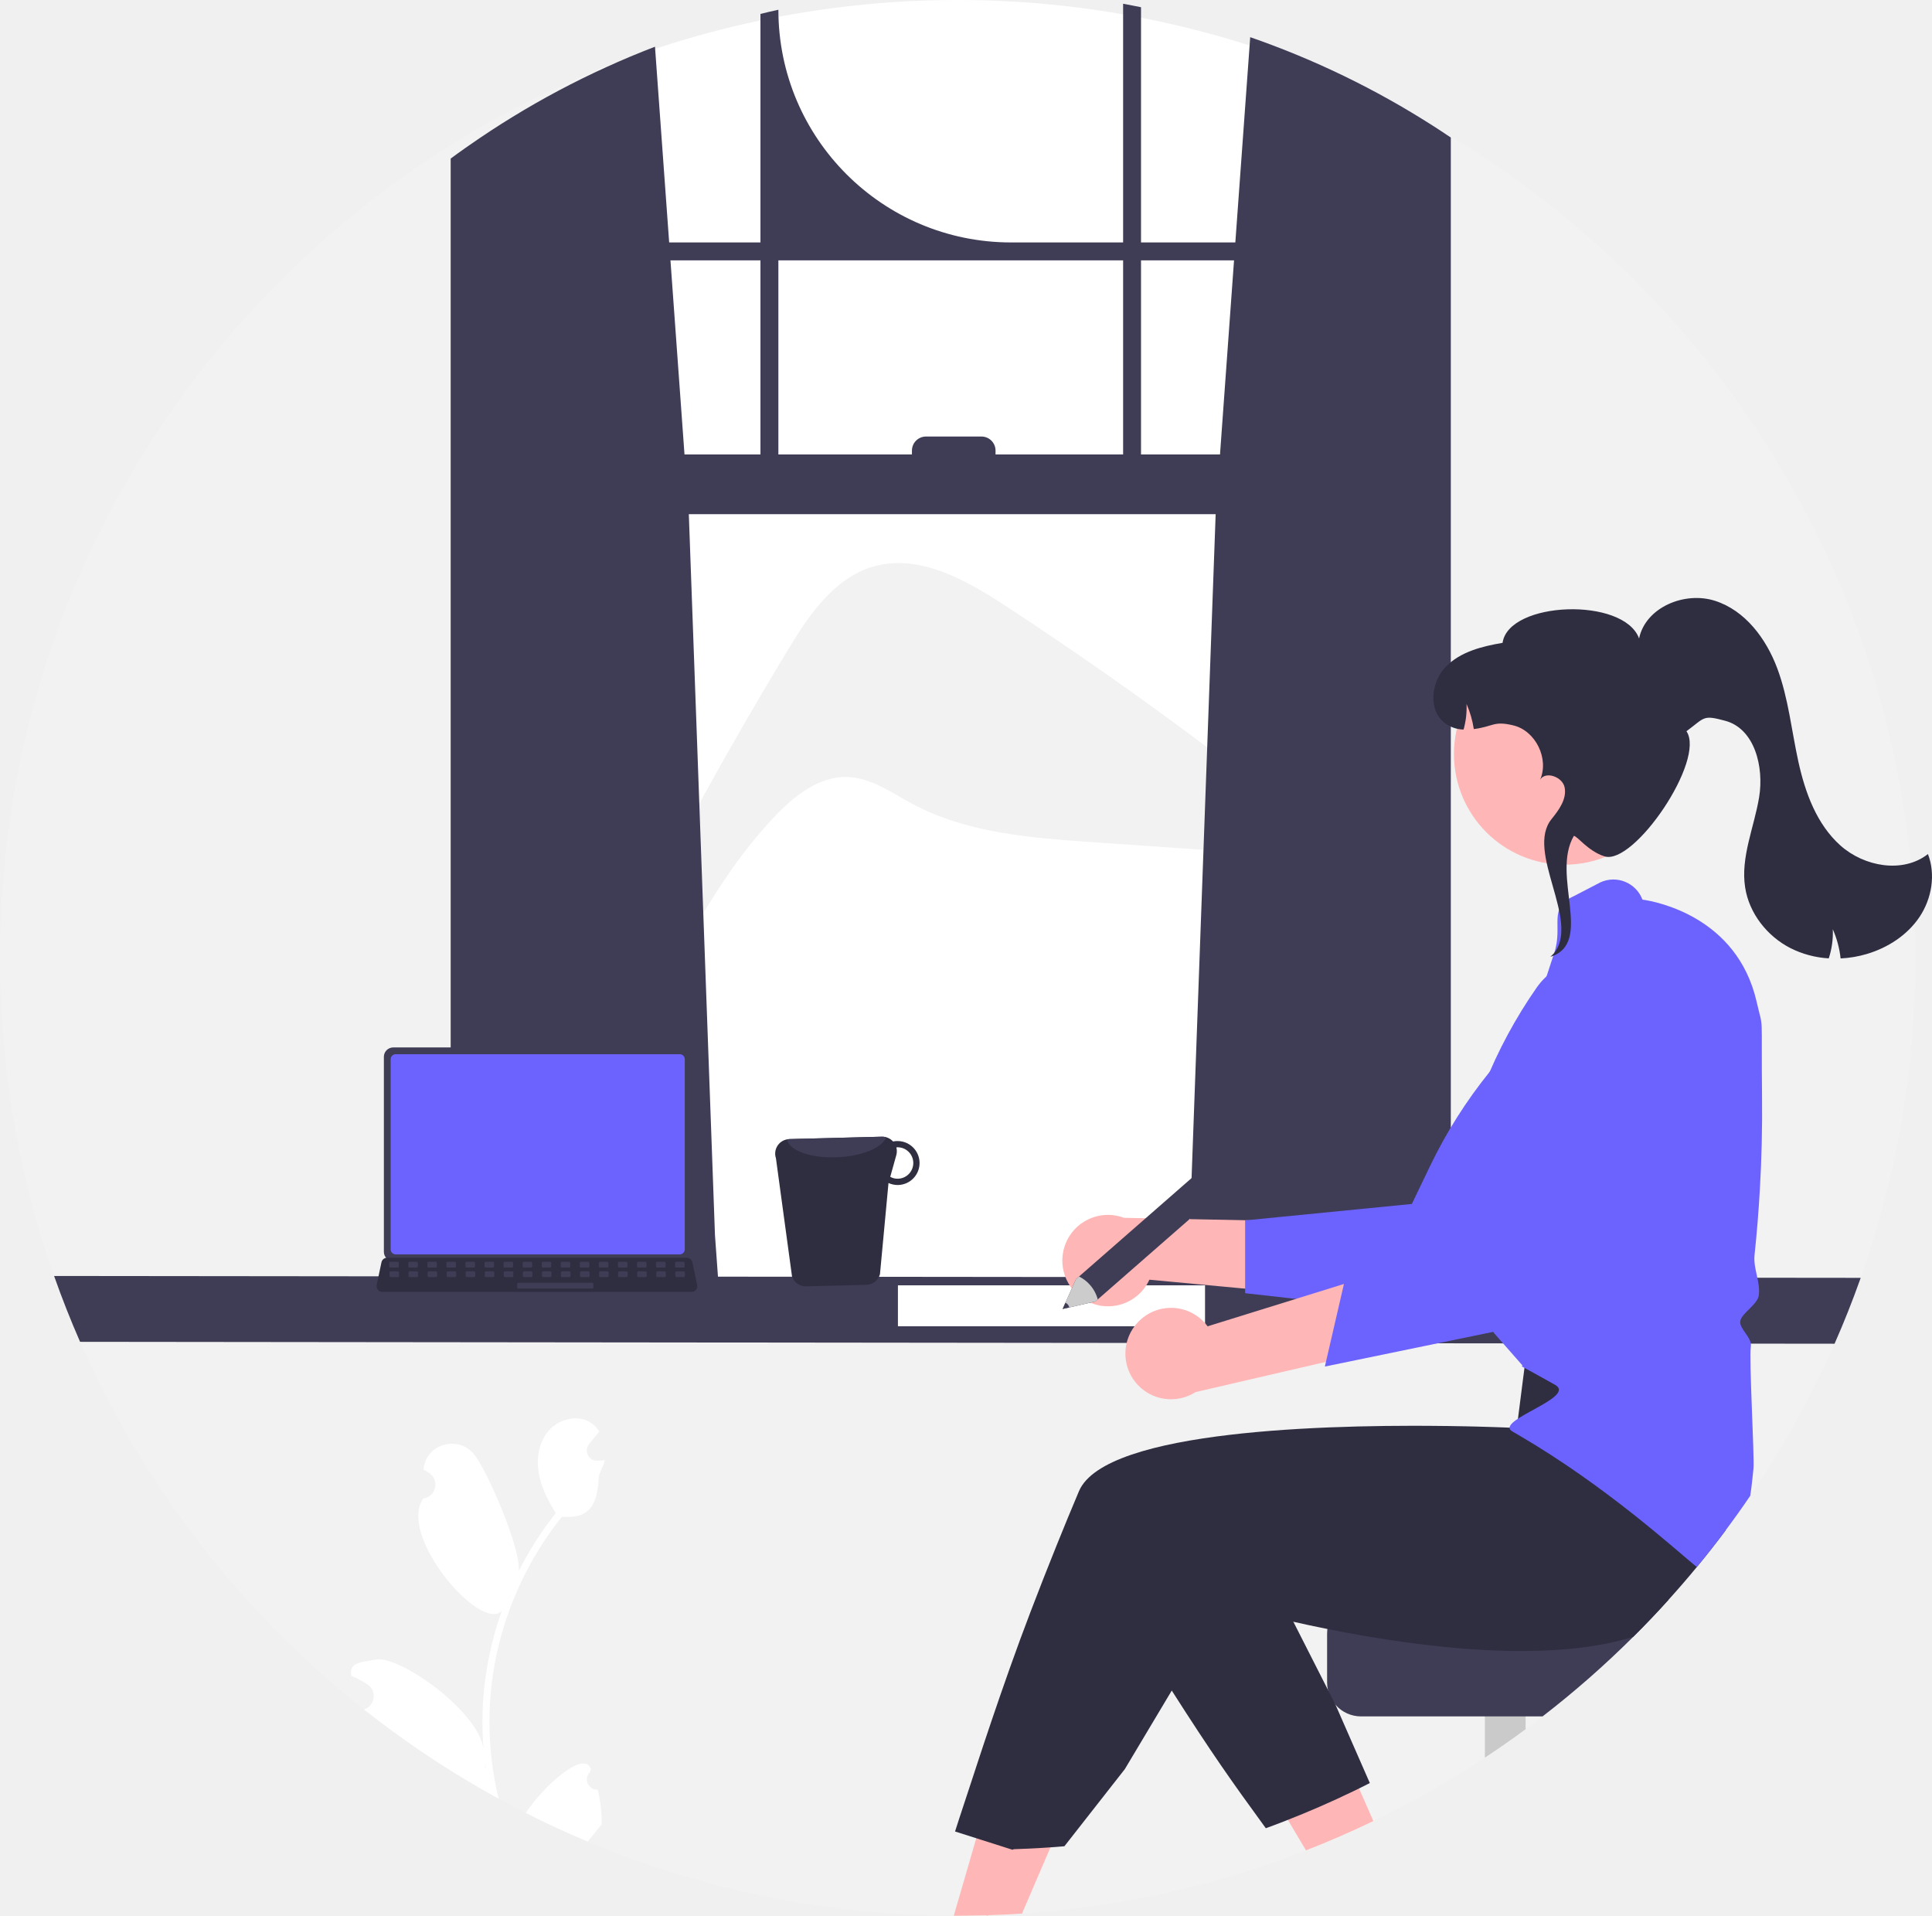
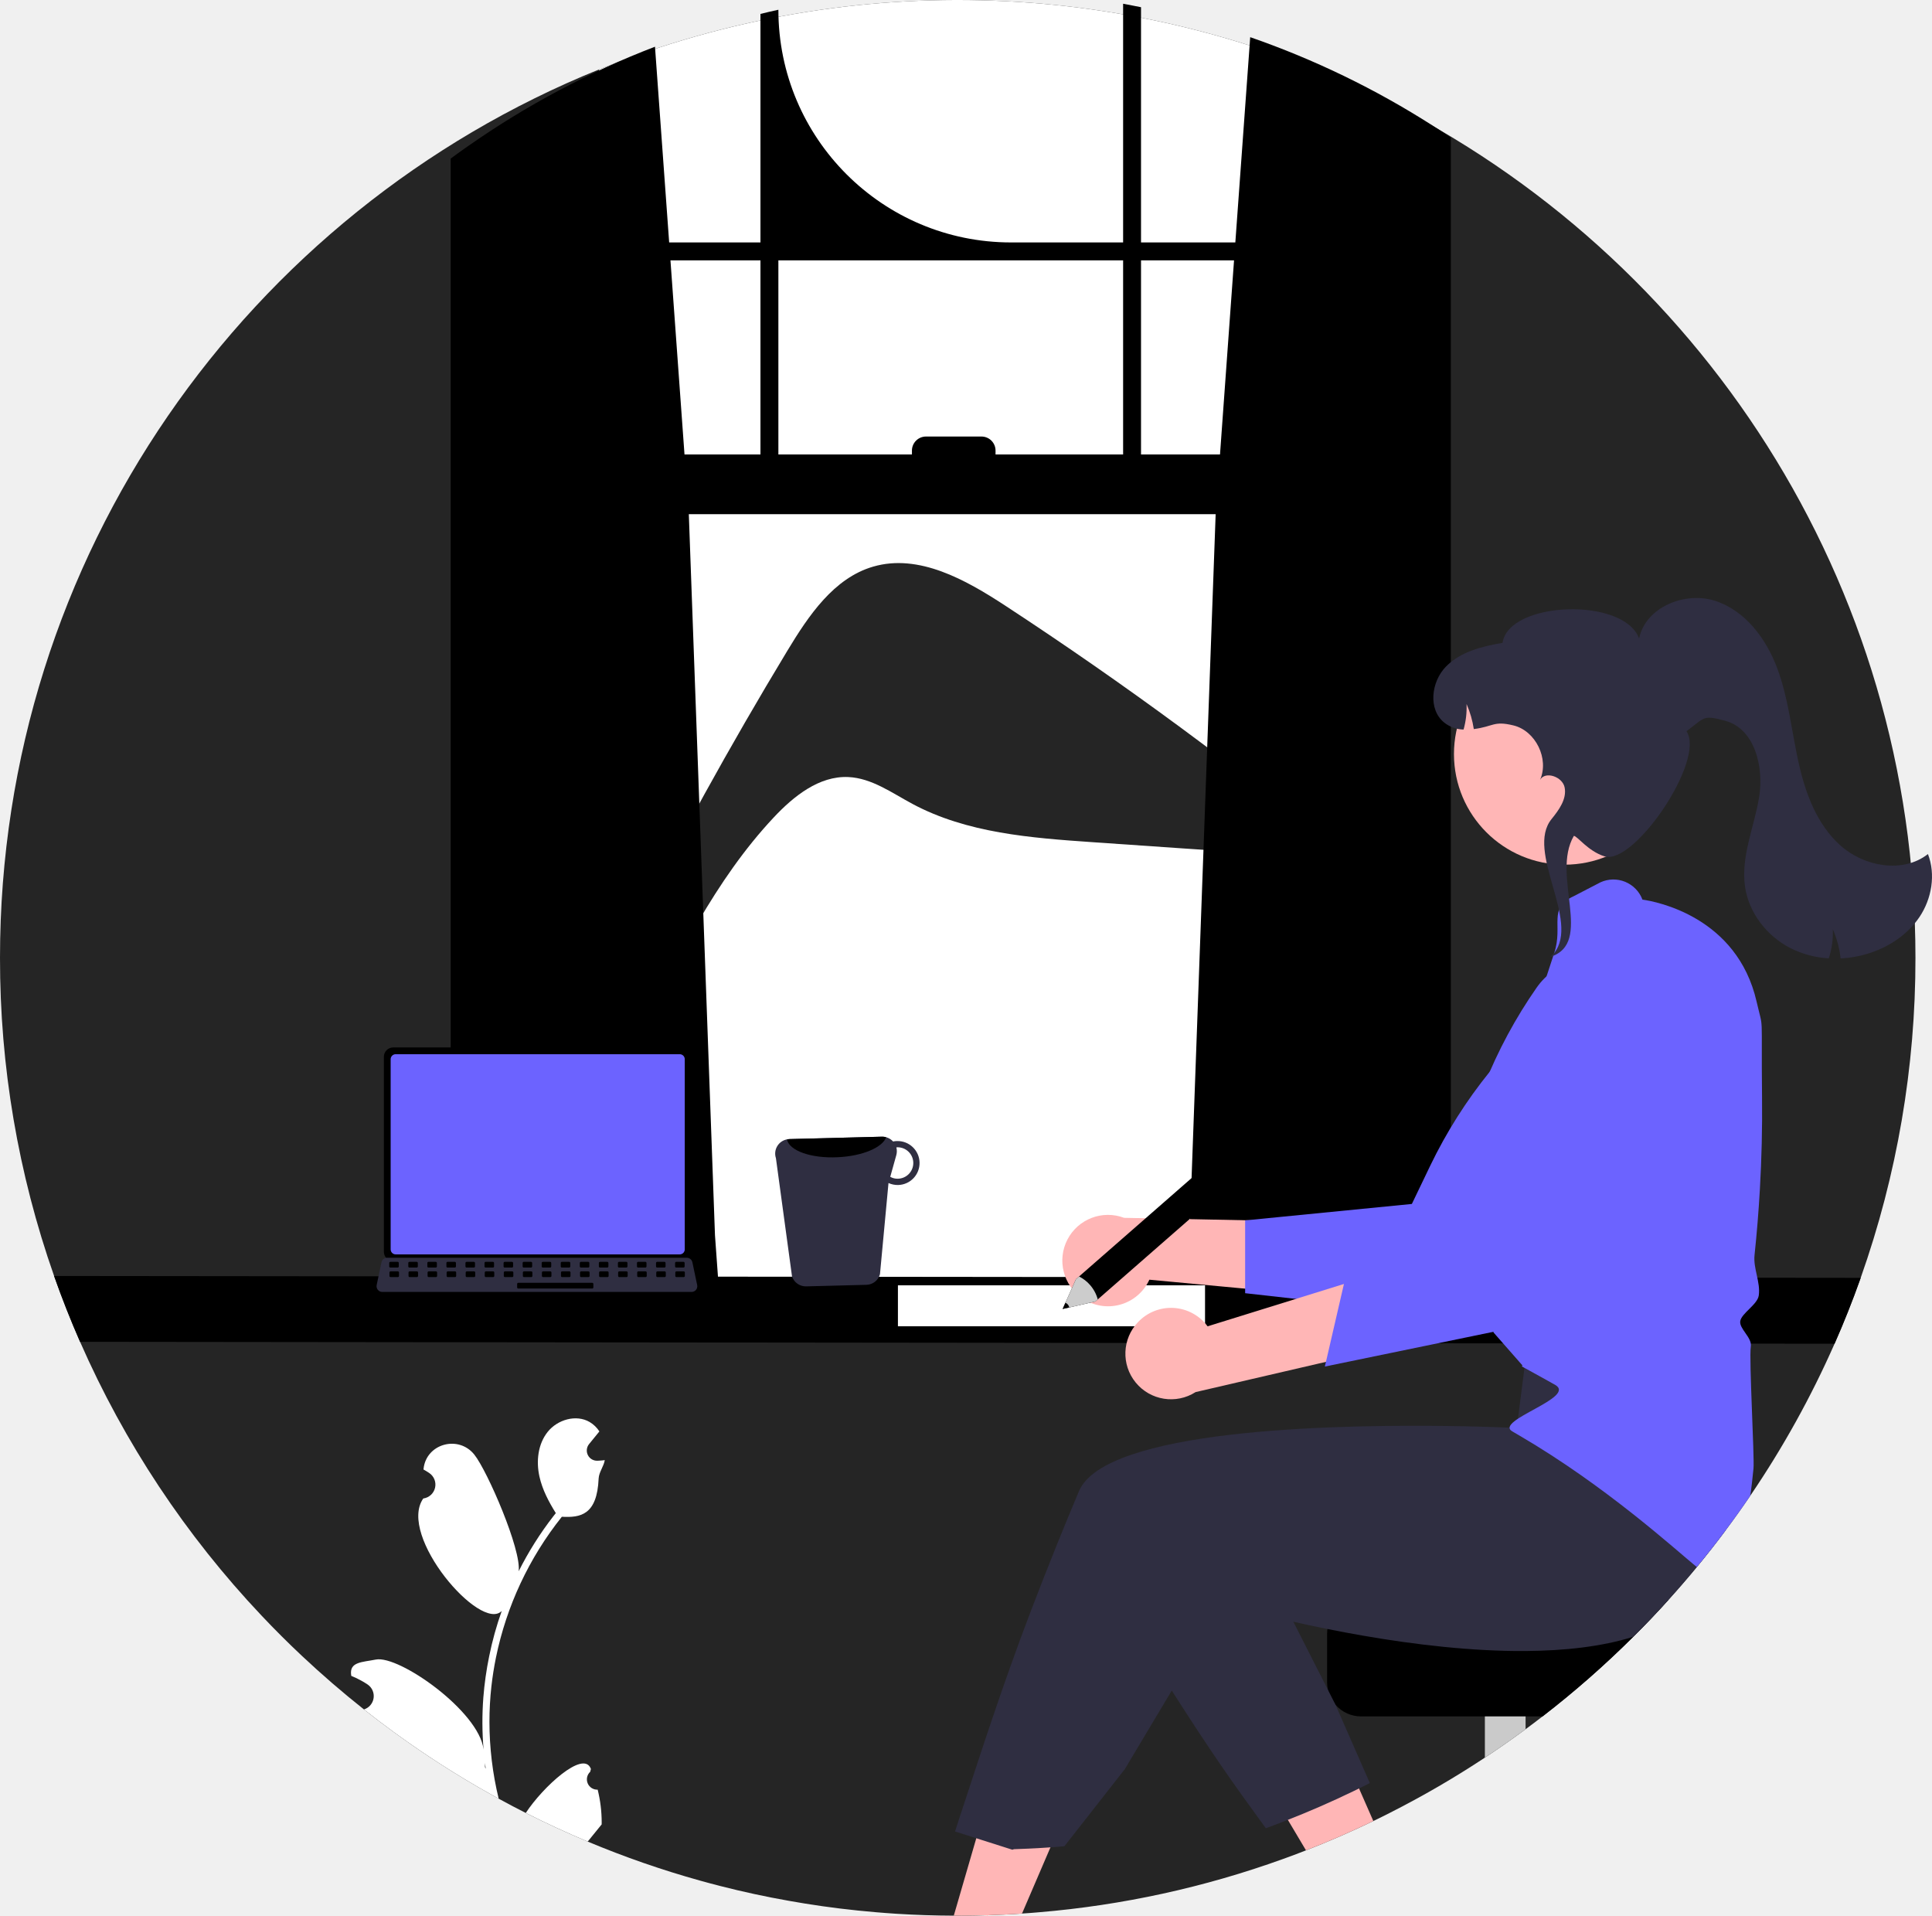
<svg xmlns="http://www.w3.org/2000/svg" data-name="Layer 1" width="849.273" height="842.002" viewBox="0 0 849.273 842.002">
-   <path d="M1017.363,449.999a420.161,420.161,0,0,1-24.07,140.65c-.01.03-.02.05-.03.08-.07.21-.14.4-.22.61v.01q-5.115,14.37-11.24,28.26a420.754,420.754,0,0,1-37.06,66.82q-5.22,7.71-10.81,15.17-6.15,8.25-12.69,16.17-6.03,7.305-12.38,14.33-7.545,8.37-15.54,16.31a421.161,421.161,0,0,1-39.88,35q-3.69,2.865-7.46,5.63-8.775,6.48-17.9,12.5a417.437,417.437,0,0,1-41.57,24.16c-2.47,1.26-4.96,2.5-7.46,3.7q-14.505,7.005-29.6,12.89c-2.87,1.13-5.75,2.22-8.66,3.27-.49.19-.98.37-1.48.54a418.305,418.305,0,0,1-107.06,23.38q-3.81.345-7.63.58-4.05.285-8.11.46c-2.14.11-4.27.19-6.42.25-.44.02-.89.04-1.33.04q-4.335.135-8.7.17c-1.23.01-2.46.02-3.7.02-.58,0-1.16,0-1.74-.01q-12.585-.045-24.98-.82c-.17-.01-.34-.03-.51-.03-2.96-.2-5.91-.41-8.85-.67q-15.705-1.32-31.07-3.8-3.54-.555-7.06-1.2-15.285-2.7-30.17-6.51-4.425-1.125-8.8-2.35a416.975,416.975,0,0,1-49.47-17.18q-13.875-5.82-27.23-12.58-6.015-3.045-11.91-6.28c-1.07-.58-2.13-1.17-3.19-1.76q-11.61-6.48-22.74-13.66-9.12-5.865-17.9-12.2c-.72-.5-1.43-1.02-2.14-1.54q-6.735-4.905-13.25-10.06-14.175-11.235-27.34-23.61-9.105-8.55-17.68-17.64a421.7,421.7,0,0,1-79.77-120.33q-6.21-14.175-11.4-28.87a.185.185,0,0,1-.02-.07,420.346,420.346,0,0,1-23.78-139.83c0-176.76,108.94-328.08,263.34-390.48a422.118,422.118,0,0,1,344,12.87C921.743,141.119,1017.363,284.399,1017.363,449.999Z" transform="translate(-175.3633 -28.9988)" fill="#f2f2f2" />
+   <path d="M1017.363,449.999a420.161,420.161,0,0,1-24.07,140.65c-.01.03-.02.05-.03.08-.07.21-.14.4-.22.61v.01q-5.115,14.37-11.24,28.26a420.754,420.754,0,0,1-37.06,66.82q-5.22,7.71-10.81,15.17-6.15,8.25-12.69,16.17-6.03,7.305-12.38,14.33-7.545,8.37-15.54,16.31a421.161,421.161,0,0,1-39.88,35q-3.69,2.865-7.46,5.63-8.775,6.48-17.9,12.5a417.437,417.437,0,0,1-41.57,24.16c-2.47,1.26-4.96,2.5-7.46,3.7q-14.505,7.005-29.6,12.89c-2.87,1.13-5.75,2.22-8.66,3.27-.49.19-.98.37-1.48.54a418.305,418.305,0,0,1-107.06,23.38q-3.81.345-7.63.58-4.05.285-8.11.46c-2.14.11-4.27.19-6.42.25-.44.02-.89.04-1.33.04q-4.335.135-8.7.17c-1.23.01-2.46.02-3.7.02-.58,0-1.16,0-1.74-.01q-12.585-.045-24.98-.82c-.17-.01-.34-.03-.51-.03-2.96-.2-5.91-.41-8.85-.67q-15.705-1.32-31.07-3.8-3.54-.555-7.06-1.2-15.285-2.7-30.17-6.51-4.425-1.125-8.8-2.35a416.975,416.975,0,0,1-49.47-17.18q-13.875-5.82-27.23-12.58-6.015-3.045-11.91-6.28c-1.07-.58-2.13-1.17-3.19-1.76q-11.61-6.48-22.74-13.66-9.12-5.865-17.9-12.2c-.72-.5-1.43-1.02-2.14-1.54q-6.735-4.905-13.25-10.06-14.175-11.235-27.34-23.61-9.105-8.55-17.68-17.64a421.7,421.7,0,0,1-79.77-120.33q-6.21-14.175-11.4-28.87a.185.185,0,0,1-.02-.07,420.346,420.346,0,0,1-23.78-139.83c0-176.76,108.94-328.08,263.34-390.48a422.118,422.118,0,0,1,344,12.87C921.743,141.119,1017.363,284.399,1017.363,449.999Z" transform="translate(-175.3633 -28.9988)" fill="#252525" />
  <path d="M782.703,72.389v532.01h-344v-544.88a422.118,422.118,0,0,1,344,12.87Z" transform="translate(-175.3633 -28.9988)" fill="#fff" />
-   <path d="M521.485,314.998c9.332-15.434,20.39-31.913,37.707-36.953,20.055-5.836,40.656,5.758,58.131,17.199A1693.946,1693.946,0,0,1,768.074,406.315l-.053.599q-56.246-3.879-112.492-7.758c-27.092-1.868-55.115-3.994-79.056-16.811-9.085-4.863-17.941-11.36-28.236-11.812-12.79-.562-23.943,8.371-32.707,17.703C463.686,443.443,448.683,527.867,390.52,576.37A1845.847,1845.847,0,0,1,521.485,314.998Z" transform="translate(-175.3633 -28.9988)" fill="#f2f2f2" />
-   <path d="M807.865,85.958c-.87-.58-1.75-1.13-2.62-1.69a380.241,380.241,0,0,0-80.31-38.93l-6.54,90.22h-41.46v-103.39c-2.61-.54-5.24-1.05-7.87-1.53v104.92H619.795A102.27,102.27,0,0,1,517.525,33.288v-0c-2.64.57-5.26,1.18-7.88,1.83v100.44h-40.13l-6.23-86.03a380.858,380.858,0,0,0-81.94,43.53c-.44.3-.88.61-1.31.91-2.21,1.55-4.39,3.13-6.56,4.73v502.19h118.27l-2.09-28.95-11.5-316.95h231.59l-11.5,316.95-2.09,28.95h116.96v-511.45Q810.505,87.668,807.865,85.958Zm-298.22,142.78h-33.39l-6.17-85.3h39.56Zm159.42,0H612.985v-1.69a6.18,6.18,0,0,0-6.19-6.18h-24.38a6.178,6.178,0,0,0-6.18,6.18v1.69h-58.71v-85.3h151.54Zm7.87,0v-85.3h40.89l-6.17,85.3Z" transform="translate(-175.3633 -28.9988)" fill="#3f3d56" />
-   <path d="M993.294,590.647c-.01.03-.02.05-.03.08-.07.21-.14.4-.22.61v.01q-5.115,14.37-11.24,28.26l-771.24-.84q-6.21-14.175-11.4-28.87a.185.185,0,0,1-.02-.07Z" transform="translate(-175.3633 -28.9988)" fill="#3f3d56" />
+   <path d="M521.485,314.998c9.332-15.434,20.39-31.913,37.707-36.953,20.055-5.836,40.656,5.758,58.131,17.199A1693.946,1693.946,0,0,1,768.074,406.315l-.053.599q-56.246-3.879-112.492-7.758c-27.092-1.868-55.115-3.994-79.056-16.811-9.085-4.863-17.941-11.36-28.236-11.812-12.79-.562-23.943,8.371-32.707,17.703C463.686,443.443,448.683,527.867,390.52,576.37A1845.847,1845.847,0,0,1,521.485,314.998Z" transform="translate(-175.3633 -28.9988)" fill="#252525" />
+   <path d="M807.865,85.958c-.87-.58-1.75-1.13-2.62-1.69a380.241,380.241,0,0,0-80.31-38.93l-6.54,90.22h-41.46v-103.39c-2.61-.54-5.24-1.05-7.87-1.53v104.92H619.795A102.27,102.27,0,0,1,517.525,33.288v-0c-2.64.57-5.26,1.18-7.88,1.83v100.44h-40.13l-6.23-86.03a380.858,380.858,0,0,0-81.94,43.53c-.44.3-.88.61-1.31.91-2.21,1.55-4.39,3.13-6.56,4.73v502.19h118.27l-2.09-28.95-11.5-316.95h231.59l-11.5,316.95-2.09,28.95h116.96v-511.45Q810.505,87.668,807.865,85.958Zm-298.22,142.78h-33.39l-6.17-85.3h39.56Zm159.42,0H612.985v-1.69a6.18,6.18,0,0,0-6.19-6.18h-24.38a6.178,6.178,0,0,0-6.18,6.18v1.69h-58.71v-85.3h151.54Zm7.87,0v-85.3h40.89l-6.17,85.3Z" transform="translate(-175.3633 -28.9988)" fill="##eee" />
+   <path d="M993.294,590.647c-.01.03-.02.05-.03.08-.07.21-.14.4-.22.61v.01q-5.115,14.37-11.24,28.26l-771.24-.84q-6.21-14.175-11.4-28.87a.185.185,0,0,1-.02-.07Z" transform="translate(-175.3633 -28.9988)" fill="##eee" />
  <rect x="394.711" y="564.938" width="135" height="18" fill="#fff" />
  <path d="M391.373,770.209q.72-6.345,1.99-12.61a146.201,146.201,0,0,1,28.98-61.94c8.25.46,15.48-.8,16.17-16.78.13-2.84,2.24-5.31,2.7-8.11-.78.11-1.59.17-2.37.22-.25.01-.51.03-.75.04h-.09a4.489,4.489,0,0,1-3.69-7.32c.34-.41.68-.83,1.02-1.25.51-.65,1.04-1.28,1.56-1.92.06-.07.11-.13.17-.2.59-.73,1.18-1.46,1.78-2.19a13.005,13.005,0,0,0-4.26-4.12c-5.95-3.49-14.16-1.07-18.46,4.31-4.31,5.38-5.13,12.94-3.63,19.66,1.28,5.76,4.07,11.04,7.2,16.06-.32.41-.66.81-.98,1.23a147.304,147.304,0,0,0-15.35,24.32c1.22-9.53-13.69-43.93-19.46-51.22-6.93-8.75-21.13-4.93-22.35,6.17-.01.1-.03.21-.04.32.86.48,1.7.99,2.52,1.54a6.149,6.149,0,0,1-2.48,11.19l-.13.02c-11.46,16.37,25.29,58.98,34.5,49.42a145.105,145.105,0,0,0-5.53,19.94,147.475,147.475,0,0,0-2.56,18.09,142.314,142.314,0,0,0,.11,22.99,2.51,2.51,0,0,1-.04-.27c-2.05-16.66-37.12-41.43-47.36-39.37-5.9,1.19-11.71.92-10.81,6.87.01.1.03.19.04.29a39.404,39.404,0,0,1,4.63,2.23c.86.48,1.7,1,2.52,1.54a6.157,6.157,0,0,1-1.57,10.99q6.525,5.145,13.25,10.06c.71.52,1.42,1.04,2.14,1.54q8.775,6.33,17.9,12.2,11.13,7.17,22.74,13.66c1.06.59,2.12,1.18,3.19,1.76a143.529,143.529,0,0,1-4.06-33.81A139.723,139.723,0,0,1,391.373,770.209Zm5.47-35.73.02-.03a.076.076,0,0,1-.02.05Zm-7.97,71.91-.31-.69c.01-.51.01-1.01,0-1.53,0-.14-.03-.28-.03-.42.12.89.22,1.78.35,2.67Zm45.93,1.36c.11-.46.2-.78.31-1.24-.04-.1-.08-.2-.12-.29-3.33-7.93-20.91,8.06-28.51,19.63q13.35,6.75,27.23,12.58c.62-.78,1.26-1.55,1.89-2.33.06-.07.11-.13.16-.2,1.36-1.68,2.73-3.34,4.08-5.02.01-.33.01-.66.01-.98a60.25,60.25,0,0,0-1.76-14.29A4.536,4.536,0,0,1,434.803,807.749Z" transform="translate(-175.3633 -28.9988)" fill="#fff" />
  <path d="M651.121,599.624a19.952,19.952,0,0,0,29.487-8.157l70.595,6.603-17.331-32.514L669.49,564.271a20.06,20.06,0,0,0-18.369,35.353Z" transform="translate(-175.3633 -28.9988)" fill="#ffb6b6" />
  <path d="M722.703,597.399l97.69,10.952.337-.431c.644-.823,64.566-82.646,75.305-102.124a58.89,58.89,0,0,0,6.82-38.571l-.073-.324-.254-.215a29.885,29.885,0,0,0-37.369-.819,211.683,211.683,0,0,0-61.088,75.483l-8.08,16.821-73.288,7.228Z" transform="translate(-175.3633 -28.9988)" fill="#6c63ff" />
  <path d="M643.446,826.241l-18.82,43.82q-4.05.285-8.11.46c-2.14.11-4.27.19-6.42.25l-.73.23-.6-.19q-4.335.135-8.7.17c-1.23.01-2.46.02-3.7.02-.58,0-1.16,0-1.74-.01l1.25-4.28,1.47-5.07,5.84-20.08,8.43-28.99,12.54,5.38Z" transform="translate(-175.3633 -28.9988)" fill="#ffb6b6" />
  <path d="M779.056,829.401q-14.505,7.005-29.6,12.89l-9.84-16.55,31.72-13.93Z" transform="translate(-175.3633 -28.9988)" fill="#ffb6b6" />
  <path d="M845.986,754.181v34.86q-8.775,6.48-17.9,12.5v-47.36Z" transform="translate(-175.3633 -28.9988)" fill="#cacaca" />
-   <path d="M908.866,732.101q-7.545,8.37-15.54,16.31a421.168,421.168,0,0,1-39.88,35h-79.8a14.879,14.879,0,0,1-11.19-5.07l-.01-.03a14.727,14.727,0,0,1-3.36-6.6l-.01-.02a15.302,15.302,0,0,1-.34-3.2v-21.47a14.93,14.93,0,0,1,14.91-14.92Z" transform="translate(-175.3633 -28.9988)" fill="#3f3d56" />
+   <path d="M908.866,732.101q-7.545,8.37-15.54,16.31a421.168,421.168,0,0,1-39.88,35h-79.8a14.879,14.879,0,0,1-11.19-5.07l-.01-.03a14.727,14.727,0,0,1-3.36-6.6l-.01-.02a15.302,15.302,0,0,1-.34-3.2v-21.47a14.93,14.93,0,0,1,14.91-14.92Z" transform="translate(-175.3633 -28.9988)" fill="##eee" />
  <path d="M941.746,648.301l-8.65,37.06a77.902,77.902,0,0,1,.84,16.24q-6.15,8.25-12.69,16.17-6.03,7.305-12.38,14.33-7.545,8.37-15.54,16.31c-13.88,4.36-30.24,6.14-47.34,6.26-5.9.05-11.89-.11-17.9-.43-24.37-1.28-49.02-5.19-69.21-9.25-5.34-1.06-10.36-2.14-14.98-3.19-8.75-1.97-16.07-3.81-21.37-5.21-5.97-1.56-9.37-2.57-9.37-2.57l-22.71,38.03-20.62,34.52-26.57,33.91q-3.81.345-7.63.58-4.05.285-8.11.46c-2.14.11-4.27.19-6.42.25l-.73.23-.6-.19-9.64-3.07-3.25-1.03-11.69-3.72s2.61-8.22,7.18-21.93c1.68-5.03,13.58-42.22,26.03-74.69,3.69-9.64,7.51-19.42,11.44-29.15,3.22-7.99,6.5-15.95,9.82-23.8,5.77-13.61,33.65-20.95,66.48-24.8,1.67-.19,3.35-.38,5.04-.56,16.73-1.76,34.48-2.67,51.08-3.09,8.31-.21,16.33-.29,23.79-.3q3.615,0,7.03.02h.01c6.15.03,11.81.12,16.79.22.97.02,1.91.05,2.83.07h.01c.62.01,1.23.03,1.83.04,10.89.28,17.57.62,17.57.62l2.59-20.32.53-4.1.5-3.9v-.01l.06-.49.41-.01,7.2-.14,60.52-1.18,25.778-1.092Z" transform="translate(-175.3633 -28.9988)" fill="#2f2e41" />
  <path d="M777.516,812.701c-2.47,1.26-4.96,2.5-7.46,3.7q-14.505,7.005-29.6,12.89c-2.87,1.13-5.75,2.22-8.66,3.27-.32-.45-.65-.9-.98-1.35-13.88-19.05-22.52-31.19-40.37-59.16-7.47-11.7-14.98-23.9-22.27-36.36l52.78-24.64,5.92-2.76,17.02,33.51,15.18,29.89,3.38,6.65Z" transform="translate(-175.3633 -28.9988)" fill="#2f2e41" />
  <circle cx="687.764" cy="331.428" r="48.625" fill="#ffb6b6" />
  <path d="M949.926,511.571c-.4-40.16.78-28.53-2.4-42.36-8.54-37.18-43.99-43.96-50.17-44.8a13.645,13.645,0,0,0-18.45-7.61l-11.831,6.135c-11.47,5.25-4.509,12.835-8.469,24.805l-4.16,12.7-34.09,94.23,6.9,35.85.01.02,4.65,24.15,13.788,15.708-.258-2.508-.31.48-.01.01-.8,1.19c1.11.61,2.21,1.21,3.29,1.81q4.2,2.31,8.19,4.53c.64.36,1.27.71,1.9,1.07h.01c.4.22.8.44,1.19.66,9.98,5.58-26.96,15.74-18.75,20.51,1.14.66,2.27,1.32,3.38,1.97,37.8,22.11,67.96,49.65,77.71,57.65q6.54-7.92,12.69-16.17,5.58-7.455,10.81-15.17c.61-4.02,1.02-8.04,1.42-11.98.48-4.74-2.02-48.65-1.18-53.48.37-2.14-1.05-4.17-2.42-6.13-1.27-1.83-2.47-3.55-2.22-5.17.26-1.67,2.1-3.49,3.89-5.26,1.95-1.94,3.97-3.94,4.26-6.05.8-5.88-2.49-11.78-1.87-17.7q1.53-14.445,2.35-28.98Q950.131,531.611,949.926,511.571Z" transform="translate(-175.3633 -28.9988)" fill="#6c63ff" />
  <path d="M675.661,610.061a19.952,19.952,0,0,1,30.535,1.895l67.712-21.031-10.247,35.391-62.729,14.546a20.06,20.06,0,0,1-25.271-30.801Z" transform="translate(-175.3633 -28.9988)" fill="#ffb6b6" />
  <path d="M757.751,629.64l125.682-25.912-32.618,8.079c.37-.978,37.029-98.122,41.482-119.914a58.89,58.89,0,0,0-4.974-38.852l-.166-.288-.307-.13a29.885,29.885,0,0,0-35.918,10.344,211.683,211.683,0,0,0-35.842,90.249l-2.705,18.464-44.312,13.256Z" transform="translate(-175.3633 -28.9988)" fill="#6c63ff" />
  <path d="M523.526,590.069a6.416,6.416,0,0,0,6.183,4.331l26.492-.682a6.328,6.328,0,0,0,5.981-4.657l3.749-40.087a9.794,9.794,0,0,0,4.238.871,9.661,9.661,0,0,0-.485-19.317,8.185,8.185,0,0,0-1.736.181,6.548,6.548,0,0,0-4.874-2.103l-40.751,1.052a5.853,5.853,0,0,0-1.005.125,6.365,6.365,0,0,0-4.873,8.265ZM566.699,546.252l2.668-9.553a6.506,6.506,0,0,0,.02-3.375c.129-0.0.244-.062.373-.062a6.91,6.91,0,0,1,.324,13.817A6.505,6.505,0,0,1,566.699,546.252Z" transform="translate(-175.3633 -28.9988)" fill="#2f2e41" />
-   <path d="M521.317,529.783c.868,4.964,10.629,8.454,22.366,7.847,10.793-.497,19.617-4.287,21.234-8.778a6.025,6.025,0,0,0-1.844-.246l-40.751,1.052A5.853,5.853,0,0,0,521.317,529.783Z" transform="translate(-175.3633 -28.9988)" fill="#3f3d56" />
-   <path d="M344.106,493.493v85.704a4.122,4.122,0,0,0,4.119,4.119H475.23a4.122,4.122,0,0,0,4.119-4.119v-85.704a4.124,4.124,0,0,0-4.119-4.115H348.225A4.124,4.124,0,0,0,344.106,493.493Z" transform="translate(-175.3633 -28.9988)" fill="#3f3d56" />
+   <path d="M521.317,529.783c.868,4.964,10.629,8.454,22.366,7.847,10.793-.497,19.617-4.287,21.234-8.778a6.025,6.025,0,0,0-1.844-.246l-40.751,1.052A5.853,5.853,0,0,0,521.317,529.783Z" transform="translate(-175.3633 -28.9988)" fill="##eee" />
+   <path d="M344.106,493.493v85.704a4.122,4.122,0,0,0,4.119,4.119H475.23a4.122,4.122,0,0,0,4.119-4.119v-85.704a4.124,4.124,0,0,0-4.119-4.115H348.225A4.124,4.124,0,0,0,344.106,493.493Z" transform="translate(-175.3633 -28.9988)" fill="##eee" />
  <path d="M347.086,494.559v83.58a2.205,2.205,0,0,0,2.201,2.201H474.172a2.205,2.205,0,0,0,2.201-2.201V494.559a2.206,2.206,0,0,0-2.201-2.206H349.287A2.206,2.206,0,0,0,347.086,494.559Z" transform="translate(-175.3633 -28.9988)" fill="#6c63ff" />
  <path d="M341.45,595.911a2.47,2.47,0,0,0,1.943.93H479.385a2.502,2.502,0,0,0,2.446-3.016l-2.111-10.027a2.507,2.507,0,0,0-1.558-1.818,2.425,2.425,0,0,0-.888-.168H345.496a2.425,2.425,0,0,0-.888.168,2.507,2.507,0,0,0-1.558,1.818l-2.111,10.027A2.5,2.5,0,0,0,341.45,595.911Z" transform="translate(-175.3633 -28.9988)" fill="#2f2e41" />
-   <rect x="472.12" y="583.619" width="4.188" height="2.513" rx="0.488" transform="translate(773.0651 1140.752) rotate(-180)" fill="#3f3d56" />
-   <rect x="463.743" y="583.619" width="4.188" height="2.513" rx="0.488" transform="translate(756.3111 1140.752) rotate(-180)" fill="#3f3d56" />
-   <rect x="455.366" y="583.619" width="4.188" height="2.513" rx="0.488" transform="translate(739.5571 1140.752) rotate(-180)" fill="#3f3d56" />
-   <rect x="446.989" y="583.619" width="4.188" height="2.513" rx="0.488" transform="translate(722.8032 1140.752) rotate(-180)" fill="#3f3d56" />
-   <rect x="438.612" y="583.619" width="4.188" height="2.513" rx="0.488" transform="translate(706.0492 1140.752) rotate(-180)" fill="#3f3d56" />
-   <rect x="430.235" y="583.619" width="4.188" height="2.513" rx="0.488" transform="translate(689.2952 1140.752) rotate(-180)" fill="#3f3d56" />
-   <rect x="421.858" y="583.619" width="4.188" height="2.513" rx="0.488" transform="translate(672.5413 1140.752) rotate(-180)" fill="#3f3d56" />
-   <rect x="413.481" y="583.619" width="4.188" height="2.513" rx="0.488" transform="translate(655.7873 1140.752) rotate(-180)" fill="#3f3d56" />
-   <rect x="405.104" y="583.619" width="4.188" height="2.513" rx="0.488" transform="translate(639.0333 1140.752) rotate(-180)" fill="#3f3d56" />
-   <rect x="396.727" y="583.619" width="4.188" height="2.513" rx="0.488" transform="translate(622.2794 1140.752) rotate(-180)" fill="#3f3d56" />
-   <rect x="388.35" y="583.619" width="4.188" height="2.513" rx="0.488" transform="translate(605.5254 1140.752) rotate(-180)" fill="#3f3d56" />
-   <rect x="379.973" y="583.619" width="4.188" height="2.513" rx="0.488" transform="translate(588.7714 1140.752) rotate(-180)" fill="#3f3d56" />
-   <rect x="371.596" y="583.619" width="4.188" height="2.513" rx="0.488" transform="translate(572.0175 1140.752) rotate(-180)" fill="#3f3d56" />
-   <rect x="363.219" y="583.619" width="4.188" height="2.513" rx="0.488" transform="translate(555.2635 1140.752) rotate(-180)" fill="#3f3d56" />
-   <rect x="354.842" y="583.619" width="4.188" height="2.513" rx="0.488" transform="translate(538.5096 1140.752) rotate(-180)" fill="#3f3d56" />
-   <rect x="346.465" y="583.619" width="4.188" height="2.513" rx="0.488" transform="translate(521.7556 1140.752) rotate(-180)" fill="#3f3d56" />
-   <rect x="472.219" y="587.807" width="4.188" height="2.513" rx="0.488" transform="translate(773.263 1149.129) rotate(-180)" fill="#3f3d56" />
-   <rect x="463.842" y="587.807" width="4.188" height="2.513" rx="0.488" transform="translate(756.5091 1149.129) rotate(-180)" fill="#3f3d56" />
-   <rect x="455.465" y="587.807" width="4.188" height="2.513" rx="0.488" transform="translate(739.7551 1149.129) rotate(-180)" fill="#3f3d56" />
-   <rect x="447.088" y="587.807" width="4.188" height="2.513" rx="0.488" transform="translate(723.0011 1149.129) rotate(-180)" fill="#3f3d56" />
-   <rect x="438.711" y="587.807" width="4.188" height="2.513" rx="0.488" transform="translate(706.2472 1149.129) rotate(-180)" fill="#3f3d56" />
-   <rect x="430.334" y="587.807" width="4.188" height="2.513" rx="0.488" transform="translate(689.4932 1149.129) rotate(-180)" fill="#3f3d56" />
-   <rect x="421.957" y="587.807" width="4.188" height="2.513" rx="0.488" transform="translate(672.7392 1149.129) rotate(-180)" fill="#3f3d56" />
-   <rect x="413.58" y="587.807" width="4.188" height="2.513" rx="0.488" transform="translate(655.9853 1149.129) rotate(-180)" fill="#3f3d56" />
-   <rect x="405.203" y="587.807" width="4.188" height="2.513" rx="0.488" transform="translate(639.2313 1149.129) rotate(-180)" fill="#3f3d56" />
-   <rect x="396.826" y="587.807" width="4.188" height="2.513" rx="0.488" transform="translate(622.4774 1149.129) rotate(-180)" fill="#3f3d56" />
-   <rect x="388.449" y="587.807" width="4.188" height="2.513" rx="0.488" transform="translate(605.7234 1149.129) rotate(-180)" fill="#3f3d56" />
-   <rect x="380.072" y="587.807" width="4.188" height="2.513" rx="0.488" transform="translate(588.9694 1149.129) rotate(-180)" fill="#3f3d56" />
-   <rect x="371.695" y="587.807" width="4.188" height="2.513" rx="0.488" transform="translate(572.2155 1149.129) rotate(-180)" fill="#3f3d56" />
-   <rect x="363.318" y="587.807" width="4.188" height="2.513" rx="0.488" transform="translate(555.4615 1149.129) rotate(-180)" fill="#3f3d56" />
-   <rect x="354.941" y="587.807" width="4.188" height="2.513" rx="0.488" transform="translate(538.7075 1149.129) rotate(-180)" fill="#3f3d56" />
-   <rect x="346.564" y="587.807" width="4.188" height="2.513" rx="0.488" transform="translate(521.9536 1149.129) rotate(-180)" fill="#3f3d56" />
-   <rect x="402.69" y="592.834" width="33.508" height="2.513" rx="0.488" transform="translate(663.5246 1159.181) rotate(-180)" fill="#3f3d56" />
-   <path d="M648.323,591.251l56.84-49.694c2.703-2.363-2.451,4.677-.088,7.38s11.348.045,8.645,2.407l-56.84,49.694-14.394,3.287Z" transform="translate(-175.3633 -28.9988)" fill="#3f3d56" />
+   <rect x="472.12" y="583.619" width="4.188" height="2.513" rx="0.488" transform="translate(773.0651 1140.752) rotate(-180)" fill="##eee" />
+   <rect x="463.743" y="583.619" width="4.188" height="2.513" rx="0.488" transform="translate(756.3111 1140.752) rotate(-180)" fill="##eee" />
+   <rect x="455.366" y="583.619" width="4.188" height="2.513" rx="0.488" transform="translate(739.5571 1140.752) rotate(-180)" fill="##eee" />
+   <rect x="446.989" y="583.619" width="4.188" height="2.513" rx="0.488" transform="translate(722.8032 1140.752) rotate(-180)" fill="##eee" />
+   <rect x="438.612" y="583.619" width="4.188" height="2.513" rx="0.488" transform="translate(706.0492 1140.752) rotate(-180)" fill="##eee" />
+   <rect x="430.235" y="583.619" width="4.188" height="2.513" rx="0.488" transform="translate(689.2952 1140.752) rotate(-180)" fill="##eee" />
+   <rect x="421.858" y="583.619" width="4.188" height="2.513" rx="0.488" transform="translate(672.5413 1140.752) rotate(-180)" fill="##eee" />
+   <rect x="413.481" y="583.619" width="4.188" height="2.513" rx="0.488" transform="translate(655.7873 1140.752) rotate(-180)" fill="##eee" />
+   <rect x="405.104" y="583.619" width="4.188" height="2.513" rx="0.488" transform="translate(639.0333 1140.752) rotate(-180)" fill="##eee" />
+   <rect x="396.727" y="583.619" width="4.188" height="2.513" rx="0.488" transform="translate(622.2794 1140.752) rotate(-180)" fill="##eee" />
+   <rect x="388.35" y="583.619" width="4.188" height="2.513" rx="0.488" transform="translate(605.5254 1140.752) rotate(-180)" fill="##eee" />
+   <rect x="379.973" y="583.619" width="4.188" height="2.513" rx="0.488" transform="translate(588.7714 1140.752) rotate(-180)" fill="##eee" />
+   <rect x="371.596" y="583.619" width="4.188" height="2.513" rx="0.488" transform="translate(572.0175 1140.752) rotate(-180)" fill="##eee" />
+   <rect x="363.219" y="583.619" width="4.188" height="2.513" rx="0.488" transform="translate(555.2635 1140.752) rotate(-180)" fill="##eee" />
+   <rect x="354.842" y="583.619" width="4.188" height="2.513" rx="0.488" transform="translate(538.5096 1140.752) rotate(-180)" fill="##eee" />
+   <rect x="346.465" y="583.619" width="4.188" height="2.513" rx="0.488" transform="translate(521.7556 1140.752) rotate(-180)" fill="##eee" />
+   <rect x="472.219" y="587.807" width="4.188" height="2.513" rx="0.488" transform="translate(773.263 1149.129) rotate(-180)" fill="##eee" />
+   <rect x="463.842" y="587.807" width="4.188" height="2.513" rx="0.488" transform="translate(756.5091 1149.129) rotate(-180)" fill="##eee" />
+   <rect x="455.465" y="587.807" width="4.188" height="2.513" rx="0.488" transform="translate(739.7551 1149.129) rotate(-180)" fill="##eee" />
+   <rect x="447.088" y="587.807" width="4.188" height="2.513" rx="0.488" transform="translate(723.0011 1149.129) rotate(-180)" fill="##eee" />
+   <rect x="438.711" y="587.807" width="4.188" height="2.513" rx="0.488" transform="translate(706.2472 1149.129) rotate(-180)" fill="##eee" />
+   <rect x="430.334" y="587.807" width="4.188" height="2.513" rx="0.488" transform="translate(689.4932 1149.129) rotate(-180)" fill="##eee" />
+   <rect x="421.957" y="587.807" width="4.188" height="2.513" rx="0.488" transform="translate(672.7392 1149.129) rotate(-180)" fill="##eee" />
+   <rect x="413.58" y="587.807" width="4.188" height="2.513" rx="0.488" transform="translate(655.9853 1149.129) rotate(-180)" fill="##eee" />
+   <rect x="405.203" y="587.807" width="4.188" height="2.513" rx="0.488" transform="translate(639.2313 1149.129) rotate(-180)" fill="##eee" />
+   <rect x="396.826" y="587.807" width="4.188" height="2.513" rx="0.488" transform="translate(622.4774 1149.129) rotate(-180)" fill="##eee" />
+   <rect x="388.449" y="587.807" width="4.188" height="2.513" rx="0.488" transform="translate(605.7234 1149.129) rotate(-180)" fill="##eee" />
+   <rect x="380.072" y="587.807" width="4.188" height="2.513" rx="0.488" transform="translate(588.9694 1149.129) rotate(-180)" fill="##eee" />
+   <rect x="371.695" y="587.807" width="4.188" height="2.513" rx="0.488" transform="translate(572.2155 1149.129) rotate(-180)" fill="##eee" />
+   <rect x="363.318" y="587.807" width="4.188" height="2.513" rx="0.488" transform="translate(555.4615 1149.129) rotate(-180)" fill="##eee" />
+   <rect x="354.941" y="587.807" width="4.188" height="2.513" rx="0.488" transform="translate(538.7075 1149.129) rotate(-180)" fill="##eee" />
+   <rect x="346.564" y="587.807" width="4.188" height="2.513" rx="0.488" transform="translate(521.9536 1149.129) rotate(-180)" fill="##eee" />
+   <rect x="402.69" y="592.834" width="33.508" height="2.513" rx="0.488" transform="translate(663.5246 1159.181) rotate(-180)" fill="##eee" />
+   <path d="M648.323,591.251l56.84-49.694c2.703-2.363-2.451,4.677-.088,7.38s11.348.045,8.645,2.407l-56.84,49.694-14.394,3.287Z" transform="translate(-175.3633 -28.9988)" fill="##eee" />
  <path d="M648.323,591.251l1.378-1.204a15.763,15.763,0,0,1,4.83,3.747,15.929,15.929,0,0,1,3.395,6.33l-1.046.915-11.472,2.618-2.922.669,1.218-2.739Z" transform="translate(-175.3633 -28.9988)" fill="#ccc" />
-   <path d="M643.703,601.586a2.978,2.978,0,0,1,1.704,2.07l-2.922.669Z" transform="translate(-175.3633 -28.9988)" fill="#3f3d56" />
+   <path d="M643.703,601.586a2.978,2.978,0,0,1,1.704,2.07l-2.922.669Z" transform="translate(-175.3633 -28.9988)" fill="##eee" />
  <path d="M1019.183,431.979c-5.36,8.02-13.94,13.57-23.18,16.32a48.487,48.487,0,0,1-11.54,1.96,43.632,43.632,0,0,0-3.43-12.82,36.022,36.022,0,0,1-1.78,12.79,42.868,42.868,0,0,1-16.87-4.52c-10.25-5.25-18.14-15.29-19.89-26.68-2.06-13.3,3.97-26.36,6.15-39.64,2.19-13.28-1.92-30.1-14.92-33.59-9.9-2.66-8.79-1.51-17.02,4.6,8.561,12.658-23.06,59.045-36,55-7.316-2.287-12-9-13.51-9-10.17,17.52,8.98,47.04-10.32,53.17l1.59-1.59c11.65-14.33-12.7-44.66-1.05-58.99,3.25-4.01,6.71-8.76,5.75-13.83-.91-4.82-8.56-7.37-10.8-3.41,4.03-9.23-1.92-21.55-11.77-23.92-8.75-2.11-8.59.49-17.37,1.62a43.573,43.573,0,0,0-3.19-11.01,35.725,35.725,0,0,1-1.31,11.22,14.088,14.088,0,0,1-8.52-3.08c-7.16-5.77-5.71-17.89.68-24.5,6.4-6.61,15.91-8.99,24.98-10.53,2.637-18.361,53.295-20.276,60.01-1.93,2.86-13.7,20.01-20.81,33.34-16.56s22.58,16.7,27.45,29.82c4.87,13.11,6.23,27.22,9.23,40.88s8.07,27.57,18.51,36.88c10.44,9.3,27.45,12.38,38.45,3.74C1026.323,413.379,1024.533,423.949,1019.183,431.979Z" transform="translate(-175.3633 -28.9988)" fill="#2f2e41" />
</svg>
